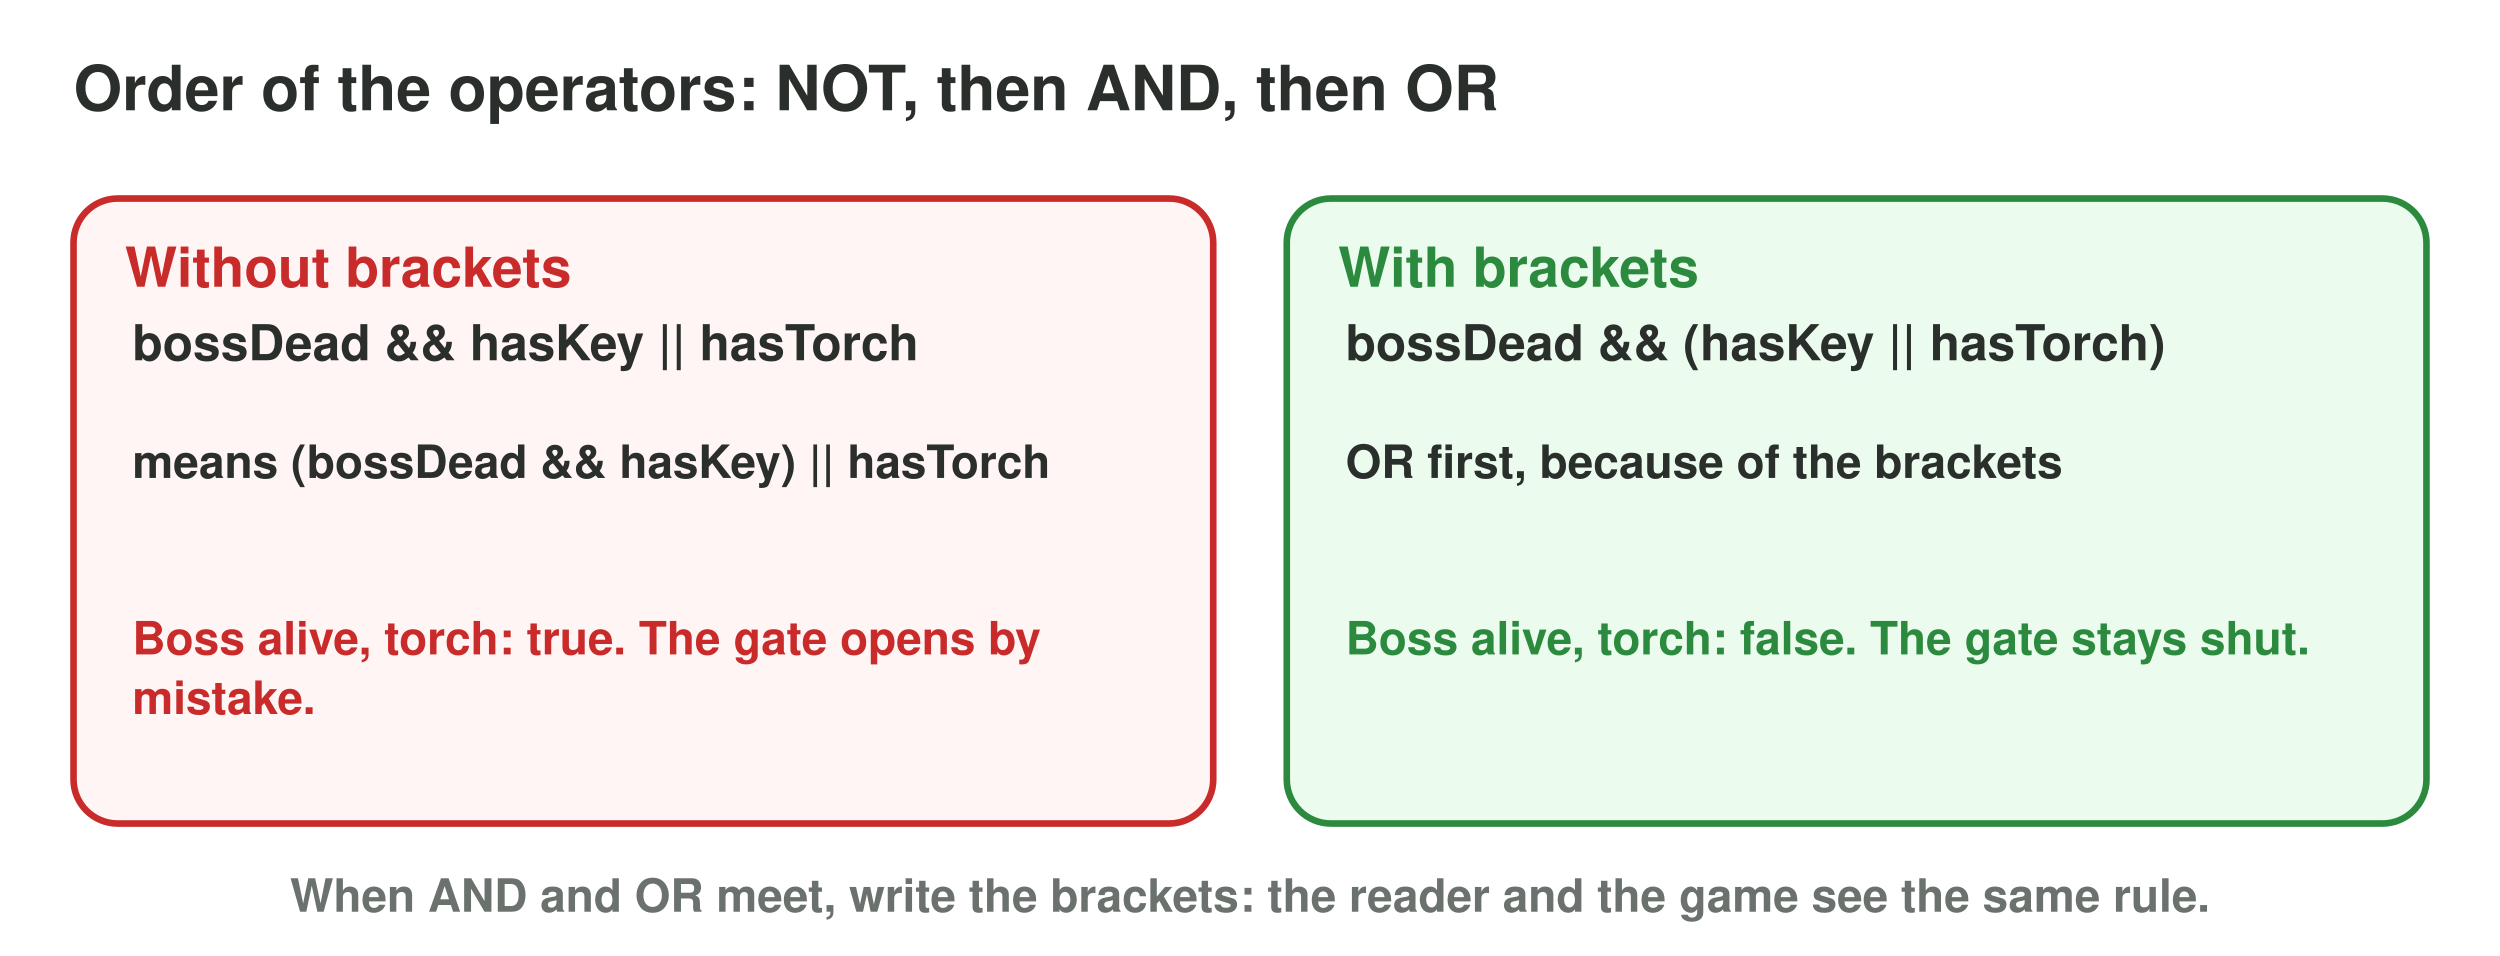
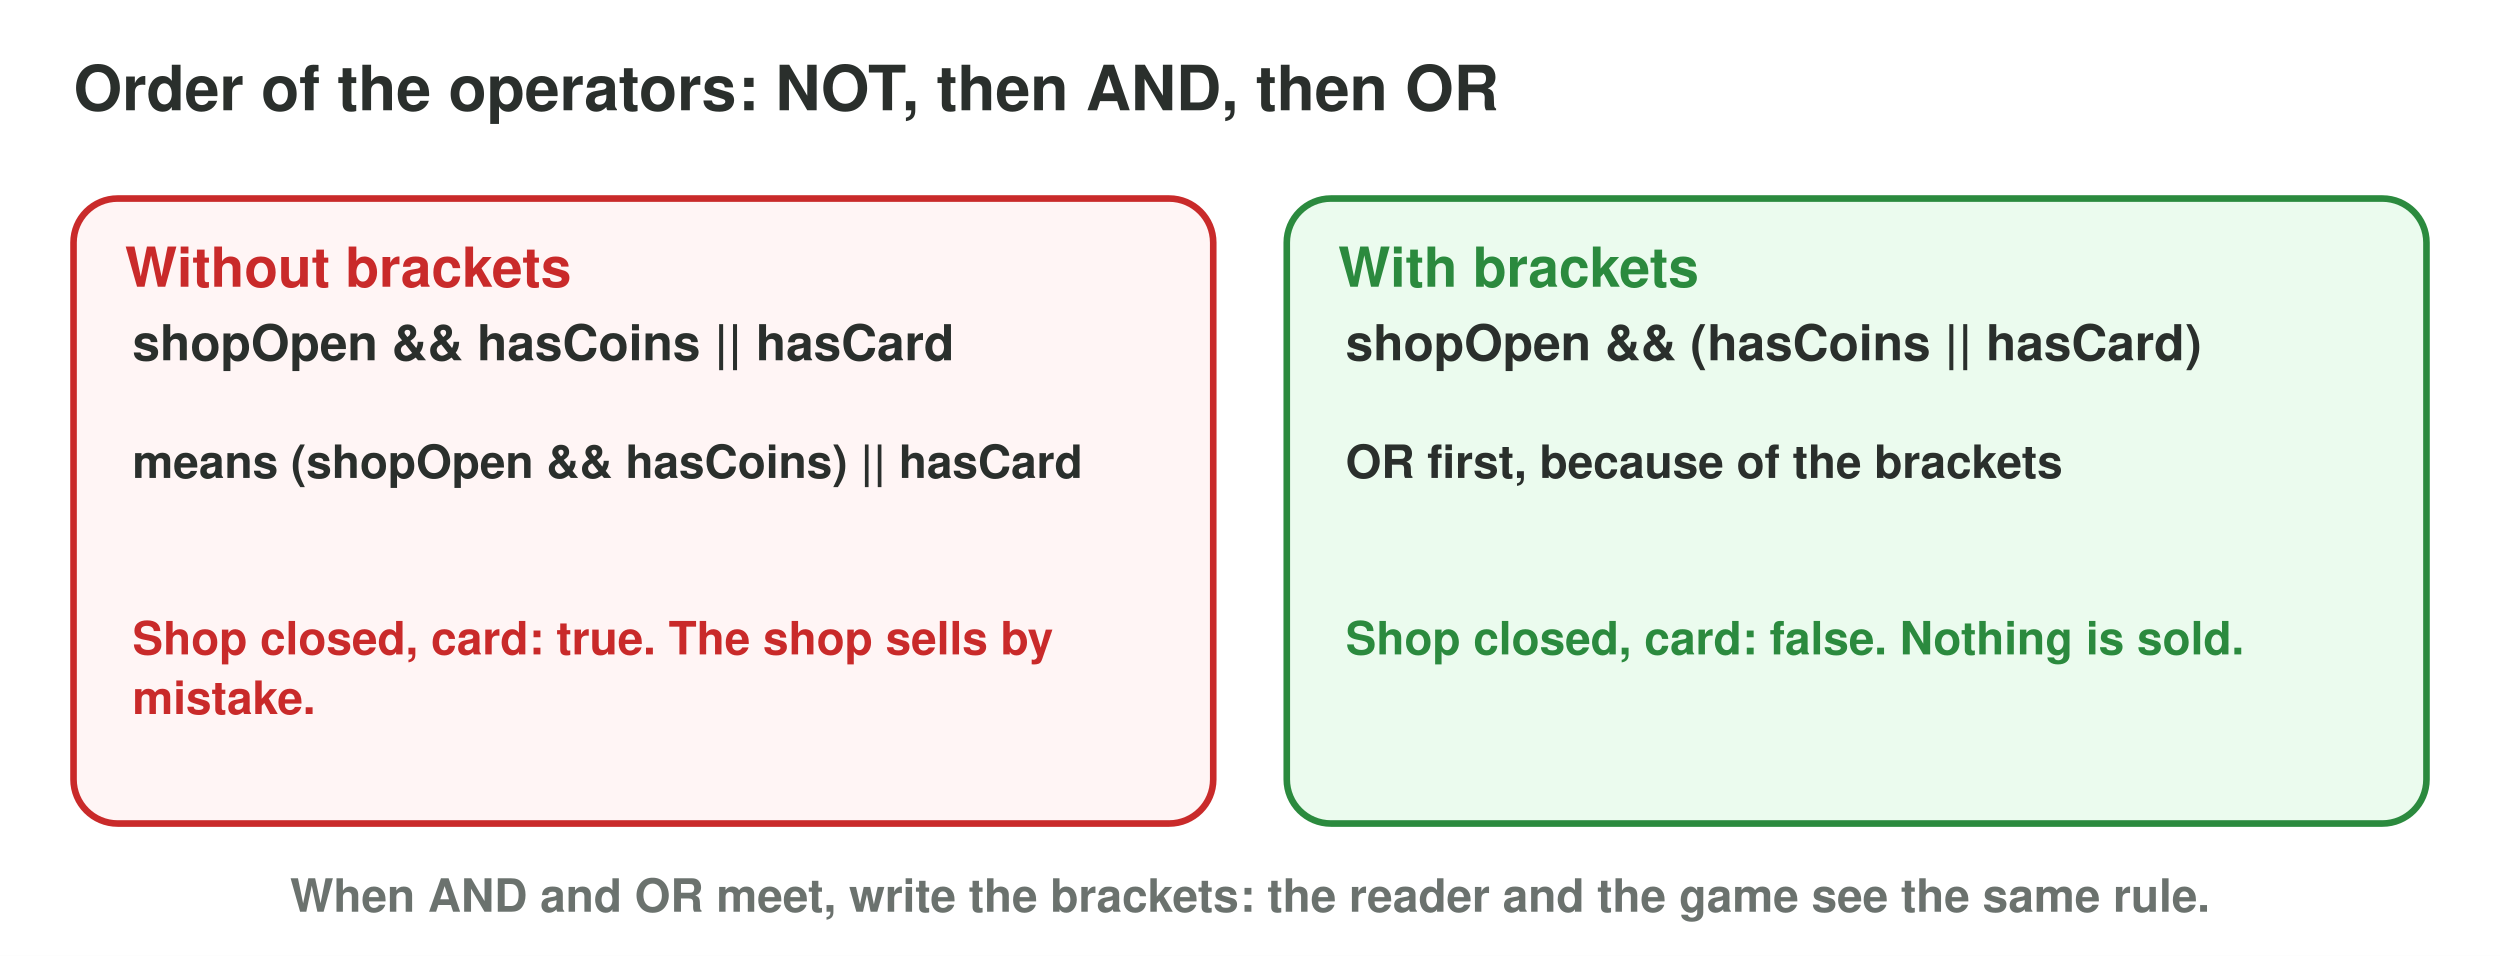
<svg xmlns="http://www.w3.org/2000/svg" width="680" height="260" viewBox="0 0 680 260" font-family="Helvetica, Arial, sans-serif" font-weight="600">
  <rect width="680" height="260" fill="#ffffff" />
  <text x="20" y="30" font-size="17" fill="#2a2f2c" text-anchor="start" font-weight="800" xml:space="preserve">Order of the operators: NOT, then AND, then OR</text>
  <rect x="20" y="54" width="310" height="170" rx="12" fill="#fff5f5" stroke="#c92a2a" stroke-width="1.8" />
  <text x="34" y="78" font-size="15" fill="#c92a2a" text-anchor="start" font-weight="800" xml:space="preserve">Without brackets</text>
-   <text x="36" y="98" font-size="13.5" fill="#2a2f2c" text-anchor="start" font-weight="800" xml:space="preserve">bossDead &amp;&amp; hasKey || hasTorch</text>
-   <text x="36" y="130" font-size="12.5" fill="#2a2f2c" text-anchor="start" font-weight="700" xml:space="preserve">means (bossDead &amp;&amp; hasKey) || hasTorch</text>
-   <text x="36" y="178" font-size="12.5" fill="#c92a2a" text-anchor="start" font-weight="800" xml:space="preserve">Boss alive, torch: true. The gate opens by</text>
+   <text x="36" y="98" font-size="13.5" fill="#2a2f2c" text-anchor="start" font-weight="800" xml:space="preserve">shopOpen &amp;&amp; hasCoins || hasCard</text>
+   <text x="36" y="130" font-size="12.5" fill="#2a2f2c" text-anchor="start" font-weight="700" xml:space="preserve">means (shopOpen &amp;&amp; hasCoins) || hasCard</text>
+   <text x="36" y="178" font-size="12.5" fill="#c92a2a" text-anchor="start" font-weight="800" xml:space="preserve">Shop closed, card: true. The shop sells by</text>
  <text x="36" y="194.2" font-size="12.5" fill="#c92a2a" text-anchor="start" font-weight="800" xml:space="preserve">mistake.</text>
  <rect x="350" y="54" width="310" height="170" rx="12" fill="#ebfbee" stroke="#2b8a3e" stroke-width="1.8" />
  <text x="364" y="78" font-size="15" fill="#2b8a3e" text-anchor="start" font-weight="800" xml:space="preserve">With brackets</text>
-   <text x="366" y="98" font-size="13.5" fill="#2a2f2c" text-anchor="start" font-weight="800" xml:space="preserve">bossDead &amp;&amp; (hasKey || hasTorch)</text>
+   <text x="366" y="98" font-size="13.5" fill="#2a2f2c" text-anchor="start" font-weight="800" xml:space="preserve">shopOpen &amp;&amp; (hasCoins || hasCard)</text>
  <text x="366" y="130" font-size="12.5" fill="#2a2f2c" text-anchor="start" font-weight="700" xml:space="preserve">OR first, because of the brackets</text>
-   <text x="366" y="178" font-size="12.5" fill="#2b8a3e" text-anchor="start" font-weight="800" xml:space="preserve">Boss alive, torch: false. The gate stays shut.</text>
+   <text x="366" y="178" font-size="12.5" fill="#2b8a3e" text-anchor="start" font-weight="800" xml:space="preserve">Shop closed, card: false. Nothing is sold.</text>
  <text x="340" y="248" font-size="12.5" fill="#6b726e" text-anchor="middle" font-weight="700" xml:space="preserve">When AND and OR meet, write the brackets: the reader and the game see the same rule.</text>
</svg>
